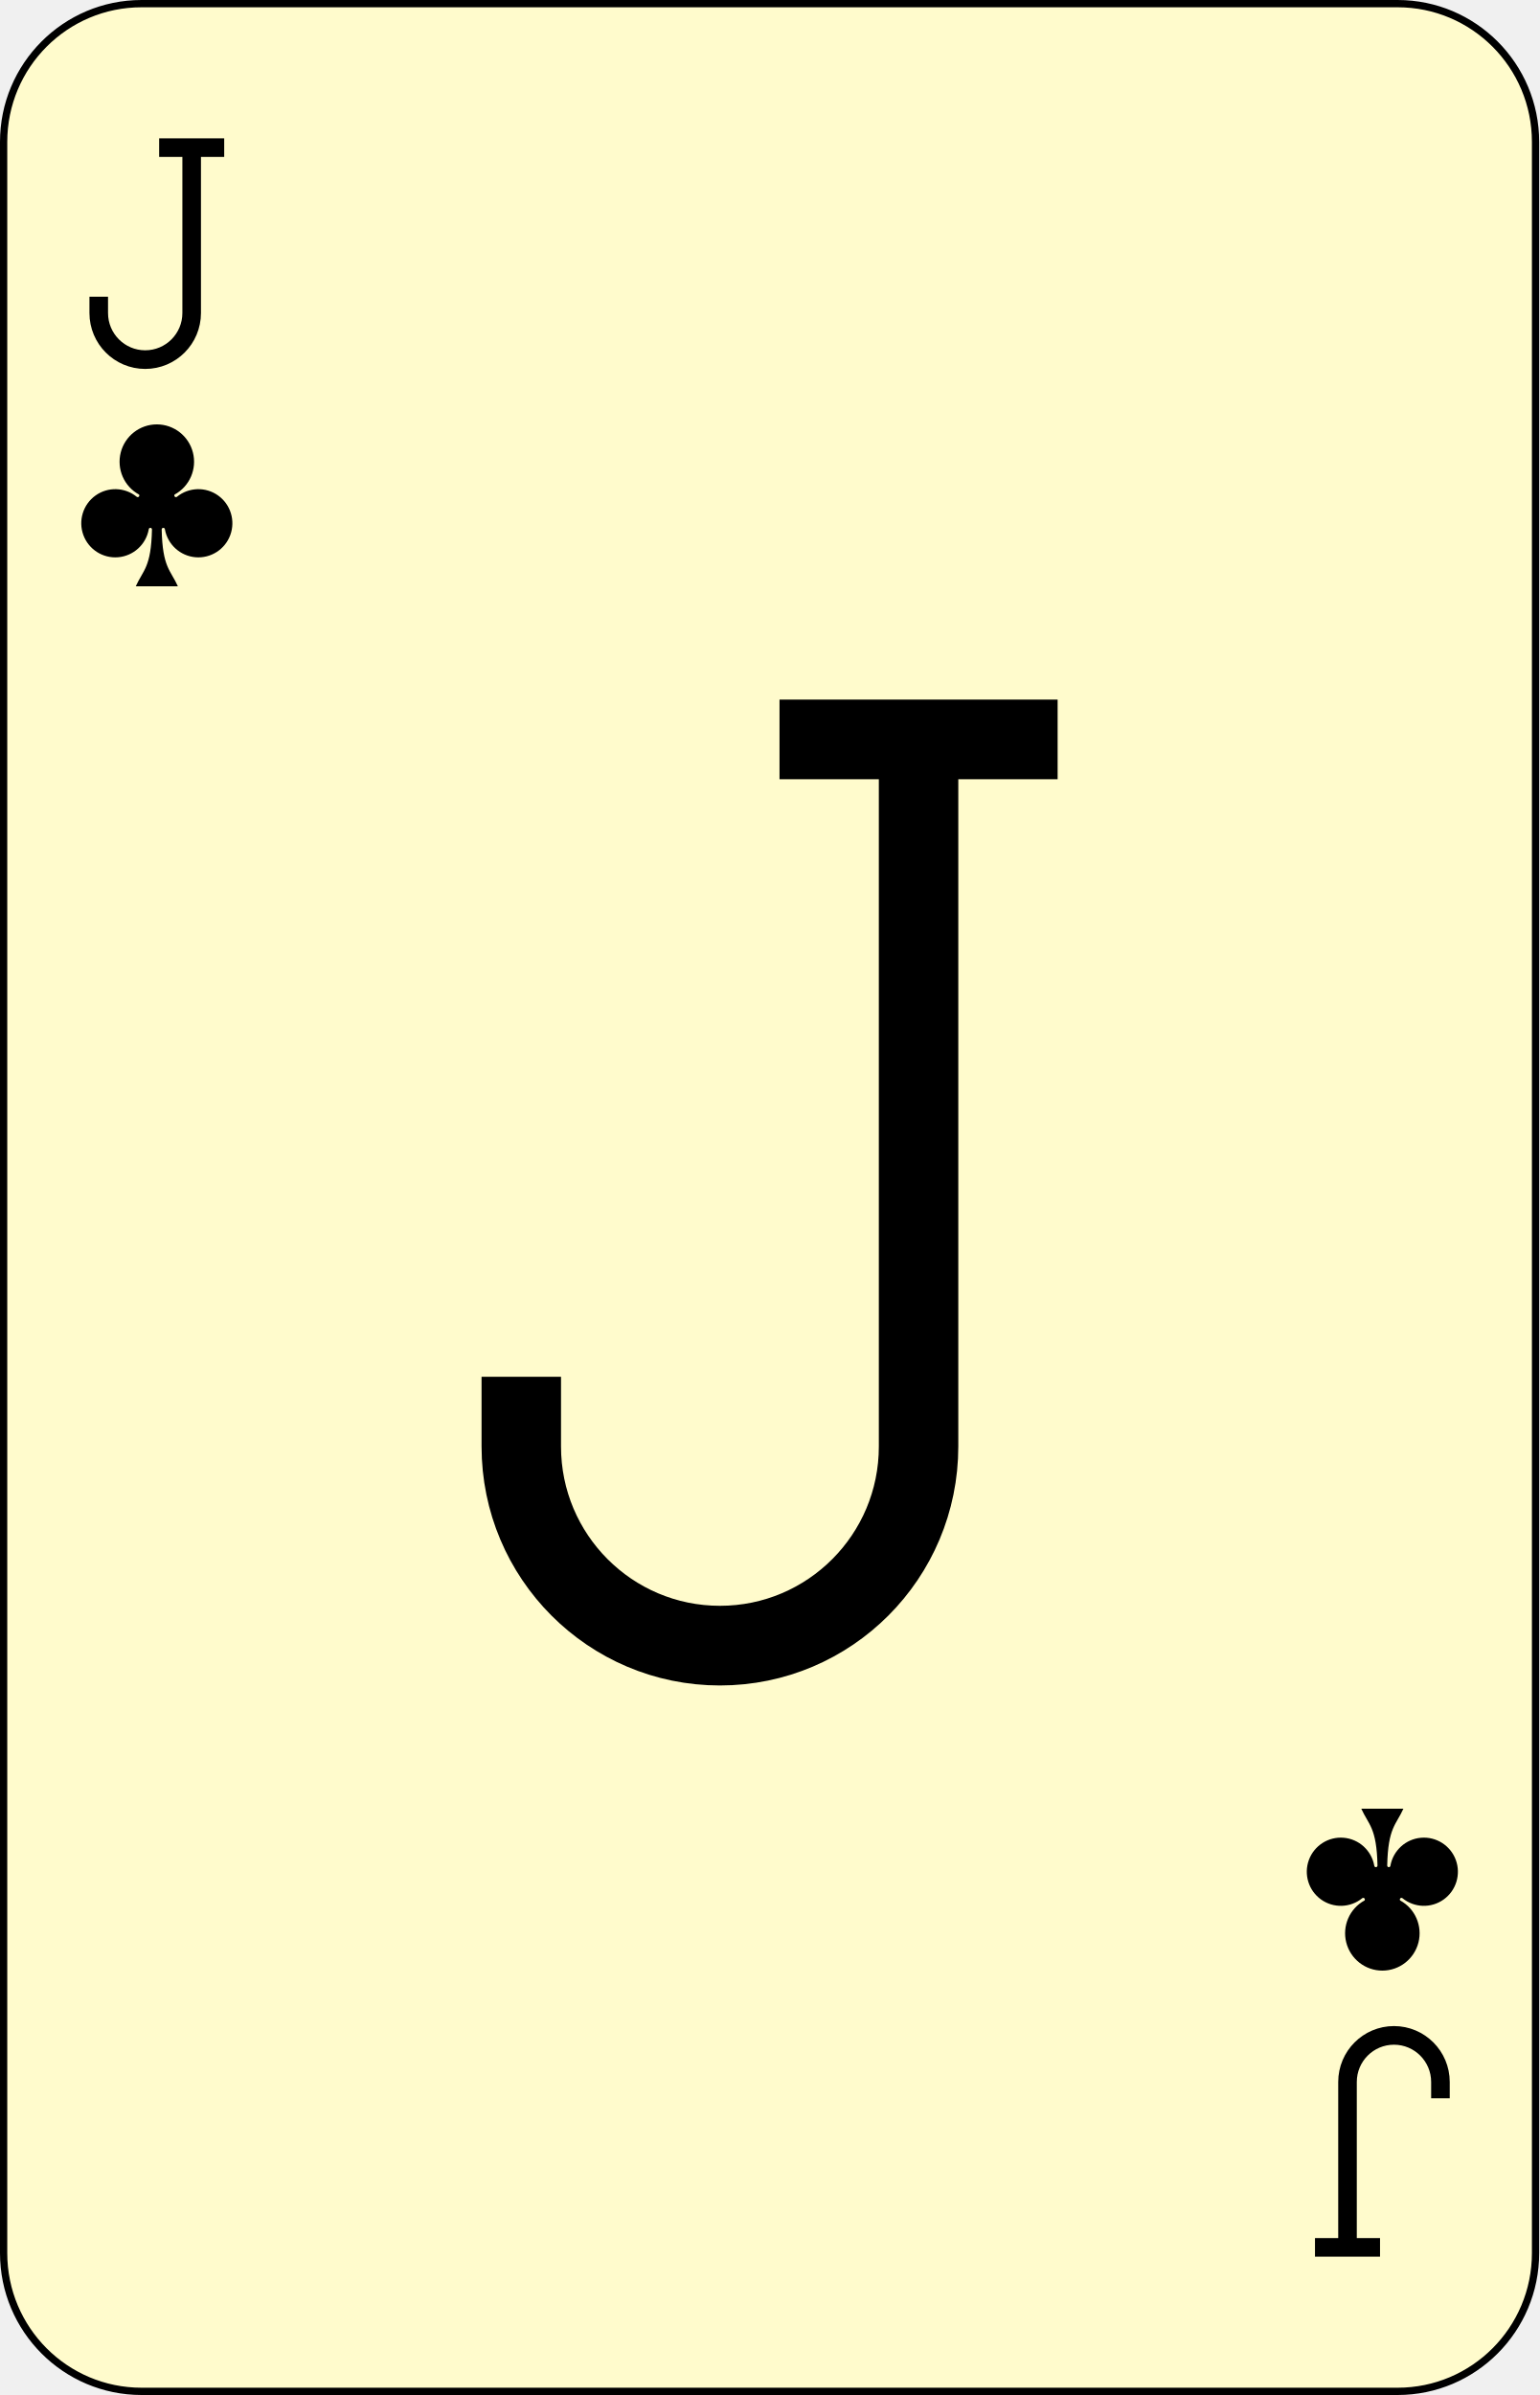
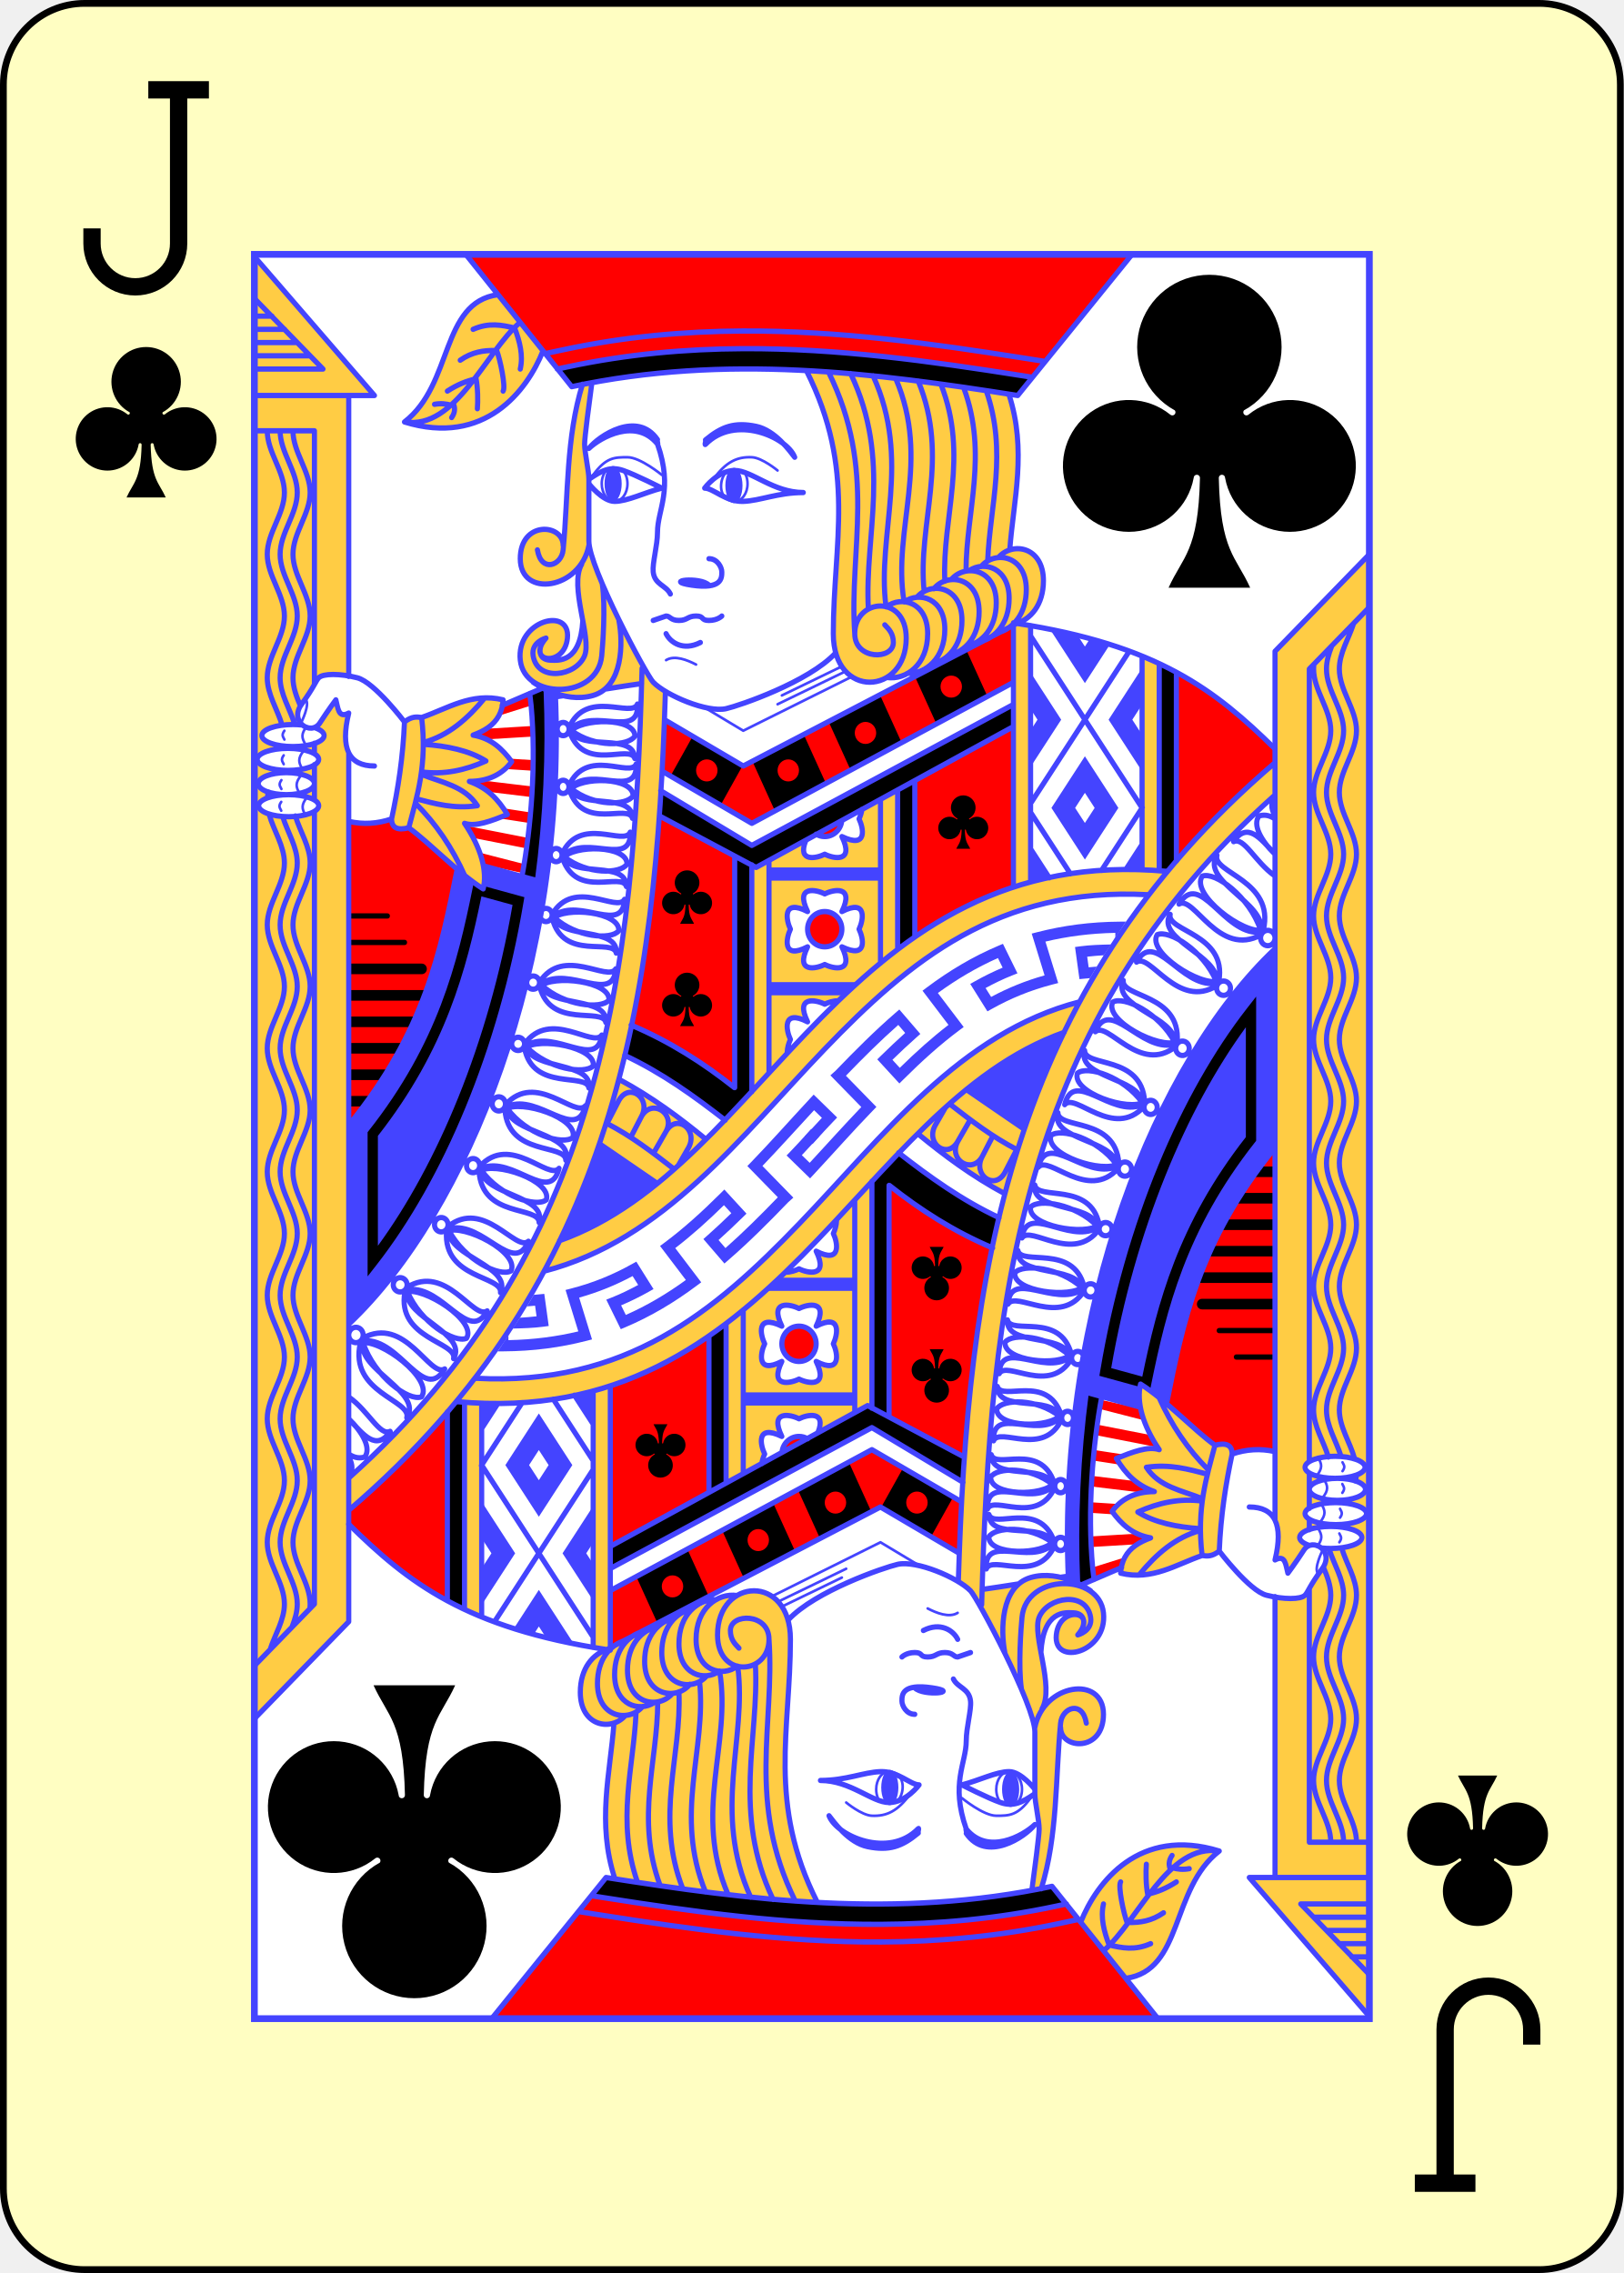
- <svg xmlns="http://www.w3.org/2000/svg" xmlns:xlink="http://www.w3.org/1999/xlink" class="card" face="JC" height="3.5in" preserveAspectRatio="none" viewBox="-106 -164.5 212 329" width="2.25in">
+ <svg xmlns="http://www.w3.org/2000/svg" xmlns:xlink="http://www.w3.org/1999/xlink" class="card" face="JC" height="3.5in" preserveAspectRatio="none" viewBox="-120 -168 240 336" width="2.5in">
  <defs>
+     <symbol id="VCJ" viewBox="-500 -500 1000 1000" preserveAspectRatio="xMinYMid">
+       <path d="M50 -460L250 -460M150 -460L150 250A100 100 0 0 1 -250 250L-250 220" stroke="black" stroke-width="80" stroke-linecap="square" stroke-miterlimit="1.5" fill="none" />
+     </symbol>
    <symbol id="SCJ" viewBox="-600 -600 1200 1200" preserveAspectRatio="xMinYMid">
      <path d="M30 150C35 385 85 400 130 500L-130 500C-85 400 -35 385 -30 150A10 10 0 0 0 -50 150A210 210 0 1 1 -124 -51A10 10 0 0 0 -110 -65A230 230 0 1 1 110 -65A10 10 0 0 0 124 -51A210 210 0 1 1 50 150A10 10 0 0 0 30 150Z" fill="black" />
    </symbol>
-     <symbol id="VCJ" viewBox="-500 -500 1000 1000" preserveAspectRatio="xMinYMid">
-       <path d="M50 -460L250 -460M150 -460L150 250A100 100 0 0 1 -250 250L-250 220" stroke="black" stroke-width="80" stroke-linecap="square" stroke-miterlimit="1.5" fill="none" />
+     <symbol id="CJ6" preserveAspectRatio="none" viewBox="0 0 1300 2000">
+       <path stroke="#44F" stroke-linecap="round" stroke-linejoin="round" stroke-width="3" fill="none" d="M524.942,513.716 570,540 696.329,478.873M61.132,535.04C54.179,543.563 55,548.227 59.572,555.454M57.437,562.749c-6.953,8.523 -6.132,13.187 -1.559,20.414M54.358,590.664c-6.953,8.523 -6.132,13.187 -1.559,20.414M61.337,615.5c-6.953,8.523 -6.132,13.187 -1.559,20.414M35,540c-3.989,5.328 -1.136,7.235 0,10M34.179,567.915c-3.989,5.328 -1.136,7.235 0,10M31.511,596.034c-3.989,5.328 -1.136,7.235 0,10M31.305,620.665c-3.989,5.328 -1.136,7.235 0,10M60,505c5,5 -5,25 -5,25M395,250c15,-20 25,-20 40,-20 15,0 40,20 40,20M535,255c15,-20 27.855,-25.694 45,-25 12.009,0.486 30,15 30,15M430.149,245.272C433.131,248.928 435,254.173 435,260c0,11.046 -6.716,20 -15,20 -8.284,0 -15,-8.954 -15,-20 0,-6.19 2.109,-11.724 5.422,-15.392M573.022,250.068C574.281,252.994 575,256.385 575,260c0,11.046 -6.716,20 -15,20 -8.284,0 -15.871,-6.052 -15.871,-17.097 0,-6.372 2.235,-12.048 5.717,-15.711M610,510l78.911,-37.135M615,500l69.819,-32.856M480,460c10.058,-6.049 25,0 35,5" />
+       <use xlink:href="#SCJ" height="75" width="75" transform="translate(504,728)scale(1,0.972)rotate(0)translate(-37,-37)" />
+       <use xlink:href="#SCJ" height="75" width="75" transform="translate(504,844)scale(1,0.972)rotate(0)translate(-37,-37)" />
+       <use xlink:href="#SCJ" height="75" width="75" transform="translate(826,643)scale(1,0.972)rotate(0)translate(-37,-37)" />
    </symbol>
+     <symbol id="CJ5" preserveAspectRatio="none" viewBox="0 0 1300 2000">
+       <path stroke="#44F" stroke-linecap="round" stroke-linejoin="round" stroke-width="6" fill="none" d="M921.558,121.325l-25.06,-3.831C790.986,101.362 682.195,86.319 569.248,86.885 501.48,87.224 432.215,93.183 361.268,107.896l-22.184,4.6M425,415c5,25 5,75 -30,85 -35,10 -70,-15 -70,-15M110,478.448V160M7.4505806e-8,1660 110,1550V565.476M109.952,1423.791C424.079,1162.69 468.218,839.167 479.238,495.464M355.727,1118.101C598.778,1034.369 691.652,666.23 1063.973,699.43M337.798,1152.659C477.381,1117.627 566.804,1000.211 664.916,900.932 763.64,801.032 867.291,716.741 1042.07,725.935M452.012,469.223C442.44,813.792 407.376,1129.21 110,1387.2M1075,473.933v213.595M1055,464.08V698.413M1035,455.46V697.397M905,420.772V711.33M885,417.693V717.28M888.351,418.243C1053.687,443.043 1120.384,493.996 1190.053,560.563M411.109,985.253c28.188,14.13 52.952,32.587 77.586,51.208M425.075,935.134c39.019,20.444 70.871,43.709 100.957,67.668M431.664,907.977c43.893,20.069 81.163,46.299 117.275,73.608M439.2,873.673c45.425,18.698 84.554,43.2 120.342,70.782M475.757,586.08 580,645 885.052,485.211M473.693,607.988 580,670 885.077,510.198M472.061,636.489 585,695 884.973,535.337M560,682.157V944.565M580,692.027V949.354M600,686.947V927.439M730,617.816V803.492M750,607.245v180.717M770,596.88v176.713M478.285,527.592 570,580 889.196,418.274M685,765a20,20 0 0 0 -20,-20 20,20 0 0 0 -20,20 20,20 0 0 0 20,20 20,20 0 0 0 20,-20v0M645,745c-15,-30 10,-25 20,-20 10,-5 35,-10 20,20 30,-15 25,10 20,20 5,10 10.599,34.355 -20,20 15,30 -10,25 -20,20 -10,5 -35,10 -20,-20 -30,15 -25,-10 -20,-20 -5,-10 -10,-35 20,-20v0M621.222,904.551C621.281,899.512 623.141,893.719 625,890c-5,-10 -10,-35 20,-20 -15,-30 10,-25 20,-20 3.933,-1.966 10.186,-3.933 15.413,-3.77M654.932,657.285C657.889,659.011 661.329,660 665,660c10.345,0 18.856,-7.855 19.894,-17.926M708.47,629.032C707.858,633.057 706.429,637.142 705,640c5,10 10.599,34.355 -20,20 15,30 -10,25 -20,20 -9.483,4.741 -32.455,9.483 -22.013,-15.623M402.493,1008.329l67.145,44.763M905.363,433.044l129.765,194.647M1035.361,626.959l-47.642,71.463M905.819,633.729l45.682,68.523M1019.995,450.008C981.781,507.328 942.838,565.743 905.982,621.026M905.55,674.789l21.318,31.977M1016.166,697.213 1035,668.963M438.925,1000.675l12.606,-23.725c12.105,-20.216 39.571,-3.424 28.547,17.131l-14.461,24.478M480.078,994.081c12.105,-20.216 37.365,-2.357 26.341,18.198l-12.107,20.494M411.109,985.253l14.081,-26.502c12.105,-20.216 37.365,-2.356 26.341,18.198M70,487.069V200H1.1920929e-6M70,566.092V554.187M70,618.432V578.407M-1.4901161e-7,1600 70,1530V631.363M2.9802322e-7,160H140L0,2.5M0,130H80L-1.1920929e-6,50M315,895a7.5,7.5 0 0 1 -7.5,7.5 7.5,7.5 0 0 1 -7.5,-7.5 7.5,7.5 0 0 1 7.5,-7.5 7.5,7.5 0 0 1 7.5,7.5v0M315,895c30,-40 80,5 90,-10M315,900c9.92,49.006 72.409,27.159 75,45M317.967,896.204C350.854,878.304 400,925 405,885M390,945C395,915 323.67,924.636 317.582,898.758 342.271,923.29 385,930 395,920M395,920c4.031,-20.98 -63.401,-33.217 -80,-20M332.448,825.126a7.46,7.5 0 0 1 -7.022,7.916 7.46,7.5 0 0 1 -7.874,-7.059 7.46,7.5 0 0 1 7.022,-7.916 7.46,7.5 0 0 1 7.874,7.059v0M332.448,825.126C359.967,783.477 412.179,825.547 421.257,810M332.732,830.118c12.637,48.359 73.452,22.978 77.039,40.641M335.463,826.158C367.105,806.409 418.565,850.22 421.257,810M409.771,870.759c3.26,-30.237 -67.029,-16.541 -74.545,-42.029 25.912,23.081 68.727,27.339 78.089,16.784M413.316,845.514c2.811,-21.176 -64.85,-29.54 -80.583,-15.396M347.101,748.305a7.124,7.5 0 0 1 -6.53,8.077 7.124,7.5 0 0 1 -7.673,-6.874 7.124,7.5 0 0 1 6.53,-8.077 7.124,7.5 0 0 1 7.673,6.874v0M347.101,748.305c25.358,-42.277 76.13,-1.433 84.456,-17.186M347.482,753.289c13.127,48.052 70.631,21.264 74.443,38.839M350.003,749.266c29.776,-20.479 79.868,22.124 81.555,-18.148M421.926,792.128c2.449,-30.304 -64.357,-14.978 -72.093,-40.284 25.246,22.473 66.216,25.734 74.922,14.964M424.755,766.808c2.218,-21.236 -62.563,-28.025 -77.273,-13.519M358.61,679.76a6.852,7.5 0 0 1 -5.624,8.638 6.852,7.5 0 0 1 -7.892,-6.155 6.852,7.5 0 0 1 5.624,-8.638 6.852,7.5 0 0 1 7.892,6.155v0M358.61,679.76C379.592,635.345 431.45,671.448 438.192,655M359.366,684.691c16.35,46.688 69.351,14.799 74.384,31.965M361.466,680.455C388.391,657.359 439.736,695.276 438.192,655M433.751,716.655c-0.032,-30.414 -62.847,-9.104 -72.245,-33.617 25.956,20.107 65.471,19.651 72.969,8.134M434.475,691.172c0.459,-21.358 -62.151,-22.264 -75.108,-6.482M366.668,602.411a6.762,7.5 0 0 1 -5.549,8.638 6.762,7.5 0 0 1 -7.788,-6.155 6.762,7.5 0 0 1 5.549,-8.638 6.762,7.5 0 0 1 7.788,6.155v0M366.668,602.411c20.705,-44.414 71.877,-8.311 78.53,-24.76M367.415,607.342c16.134,46.688 68.434,14.799 73.4,31.965M369.486,603.107c26.57,-23.096 77.235,14.821 75.712,-25.455M440.815,639.307c-0.031,-30.414 -62.016,-9.104 -71.29,-33.617 25.613,20.107 64.605,19.651 72.004,8.134M441.53,613.824c0.453,-21.358 -61.329,-22.264 -74.115,-6.482M366.798,536.693a6.924,7.5 0 0 1 -5.482,8.789 6.924,7.5 0 0 1 -8.114,-5.938 6.924,7.5 0 0 1 5.482,-8.789 6.924,7.5 0 0 1 8.114,5.938v0M366.798,536.693c20.172,-44.973 73.387,-10.296 79.819,-26.923M367.675,541.602c17.59,46.227 70.395,12.902 75.874,29.925M369.698,537.311c26.667,-23.823 79.405,12.68 76.918,-27.541M443.549,571.527c-0.732,-30.403 -63.693,-7.386 -73.751,-31.635 26.682,19.392 66.587,17.859 73.896,6.14M443.694,546.033c-0.028,-21.364 -63.293,-20.561 -76.019,-4.43M292.672,964.013a7.73,8.033 0 0 1 -8.614,6.994 7.73,8.033 0 0 1 -6.73,-8.952 7.73,8.033 0 0 1 8.614,-6.994 7.73,8.033 0 0 1 6.73,8.952v0M292.672,964.013c35.714,-38.606 81.208,15.762 93.322,1.121M292.044,969.328c3.99,53.393 70.658,38.328 71.067,57.632M295.556,965.68c35.891,-14.734 80.297,41.325 90.438,-0.546M363.111,1026.96c8.884,-31.239 -65.294,-30.31 -68.269,-58.615 22.173,29.303 65.039,42.016 76.525,32.691M371.367,1001.036c6.76,-21.777 -60.682,-43.591 -79.323,-31.708M262.606,1034.063a7.673,8.013 0 0 1 -8.611,6.894 7.673,8.013 0 0 1 -6.601,-8.994 7.673,8.013 0 0 1 8.611,-6.894 7.673,8.013 0 0 1 6.601,8.994v0M262.606,1034.063c35.786,-38.169 80.465,16.492 92.617,2.003M261.936,1039.359c3.494,53.295 69.797,38.901 70.034,58.16M265.454,1035.753c35.752,-14.356 79.338,41.981 89.769,0.313M331.971,1097.518c9.091,-31.076 -64.543,-30.852 -67.249,-59.113 21.752,29.439 64.188,42.526 75.67,33.333M340.392,1071.738c6.9,-21.658 -59.849,-44.056 -78.455,-32.38M225.491,1102.246a7.898,8.152 0 0 1 -9.769,5.591 7.898,8.152 0 0 1 -5.417,-10.083 7.898,8.152 0 0 1 9.769,-5.591 7.898,8.152 0 0 1 5.417,10.082v0M225.491,1102.246c41.975,-32.813 79.539,29.179 94.014,16.5M224.041,1107.47c-4.174,54.177 65.425,50.06 62.873,69.478M228.146,1104.392c38.486,-8.856 74.694,54.653 91.36,14.353M286.914,1176.948c13.765,-29.85 -61.243,-41.14 -59.898,-70.002 17.877,33.026 59.188,52.832 72.213,45.377M299.228,1152.323c10.167,-20.715 -54.549,-53.693 -75.187,-44.852M177.494,1171.167a8.084,8.122 0 0 1 -10.525,4.484 8.084,8.122 0 0 1 -4.463,-10.574 8.084,8.122 0 0 1 10.525,-4.484 8.084,8.122 0 0 1 4.463,10.574v0M177.494,1171.167c46.141,-27.976 77.917,37.499 93.971,26.5M175.474,1176.186c-9.891,53.225 61.377,56.663 56.757,75.625M179.973,1173.58c40.094,-4.617 70.332,62.213 91.492,24.087M232.231,1251.811c17.119,-28.087 -58.05,-47.373 -53.675,-75.823 14.756,34.651 54.74,58.735 68.774,52.755M247.329,1228.744c12.506,-19.426 -49.929,-59.087 -71.856,-52.557M126.003,1228.766a8.414,8.715 0 0 1 -11.224,4.094 8.414,8.715 0 0 1 -3.952,-11.625 8.414,8.715 0 0 1 11.224,-4.093 8.414,8.715 0 0 1 3.952,11.625v0M126.003,1228.766c49.745,-26.853 78.519,45.407 95.909,34.709M123.579,1234.005c-13.721,56.334 60.095,64.816 54.068,84.812M128.422,1231.516c41.952,-2.244 69.039,71.364 93.49,31.959M177.647,1318.817c19.603,-28.926 -57.24,-54.644 -50.853,-84.816 13.087,38.103 53.066,66.588 68.032,61.13M194.826,1295.13c14.25,-19.961 -48.045,-66.641 -71.247,-61.125M110.323,1212.531C248.864,1085.094 364.673,805.728 350.93,497.689M128.501,1363.393C136.699,1353.801 126.187,1335.136 110,1320M110,1360c7.738,5.039 13.609,4.707 18.501,3.393M110,1385c5.306,-6.524 4.355,-12.857 1.003,-19.872M110,1320c17.689,18.562 31.778,36.964 48.471,14.665M110.704,1295.793c22.171,15.196 35.716,44.344 47.538,38.425M110.313,986.836C198.985,880.847 217.434,789.003 236.453,697.044M15,200c0,24.267 20,45.733 20,70 0,24.267 -20,45.733 -20,70M17.257,634.906C22.489,653.366 35,670.807 35,690c0,24.267 -20,45.733 -20,70M16.199,609.324c-0.448,2.082 -0.786,4.178 -0.988,6.295M15,340c0,24.267 20,45.733 20,70 0,24.267 -20,45.733 -20,70 0,18.667 11.834,35.676 17.296,53.577M15,760c0,24.267 20,45.733 20,70 0,24.267 -20,45.733 -20,70 0,24.267 20,45.733 20,70 0,24.267 -20,45.733 -20,70 0,24.267 20,45.733 20,70 0,24.267 -20,45.733 -20,70 0,24.267 20,45.733 20,70 0,24.267 -20,45.733 -20,70 0,24.267 20,45.733 20,70 0,24.267 -20,45.733 -20,70 0,24.267 20,45.733 20,70 0,17.992 -10.994,34.445 -16.68,51.641M30,200c0,24.267 20,45.733 20,70 0,24.267 -20,45.733 -20,70M33.147,637.832C38.78,655.219 50,671.824 50,690c0,24.267 -20,45.733 -20,70M30,340c0,24.267 20,45.733 20,70 0,24.267 -20,45.733 -20,70 0,18.209 11.261,34.842 16.883,52.264M30,760c0,24.267 20,45.733 20,70 0,24.267 -20,45.733 -20,70 0,24.267 20,45.733 20,70 0,24.267 -20,45.733 -20,70 0,24.267 20,45.733 20,70 0,24.267 -20,45.733 -20,70 0,24.267 20,45.733 20,70 0,24.267 -20,45.733 -20,70 0,24.267 20,45.733 20,70 0,24.267 -20,45.733 -20,70 0,24.267 20,45.733 20,70 0,8.743 -2.596,17.123 -5.918,25.401M45,200c0,24.267 20,45.733 20,70 0,24.267 -20,45.733 -20,70M47.774,636.652C53.267,654.469 65,671.413 65,690c0,24.267 -20,45.733 -20,70M45,340c0,24.267 20,45.733 20,70 0,24.267 -20,45.733 -20,70 0,11.029 4.131,21.479 8.638,31.876M45,760c0,24.267 20,45.733 20,70 0,24.267 -20,45.733 -20,70 0,24.267 20,45.733 20,70 0,24.267 -20,45.733 -20,70 0,24.267 20,45.733 20,70 0,24.267 -20,45.733 -20,70 0,24.267 20,45.733 20,70 0,24.267 -20,45.733 -20,70 0,24.267 20,45.733 20,70 0,24.267 -20,45.733 -20,70 0,24.267 20,45.733 20,70 0,1.502 -0.077,2.993 -0.22,4.475M9.747479e-5,115H64.039M3.2732335e-4,100H48.851M-3.7619512e-4,85 35.304,85M3.2874958e-5,70H20.525M140,580c-29.951,-0.016 -40.027,-19.94 -30,-60 -12.409,6.549 -12.465,-6.157 -15,-15 0,0 -8.695,11.232 -18.695,26.232C66.305,546.232 40,530 55,510c15,-20 16.464,-26.464 20,-30 5,-5 25,-5 45,0 20,5 55,50 55,50 -1.704,40.187 -7.501,76.003 -15,110 -16.58,5.561 -33.036,6.416 -49.377,2.902M71.373,536.894c6.157,2.24 9.933,5.263 9.933,8.591 0,6.904 -16.254,12.5 -36.305,12.5 -20.051,0 -36.305,-5.596 -36.305,-12.5 0,-6.904 16.254,-12.5 36.305,-12.5 3.53,0 6.943,0.173 10.17,0.497M75,572.5A35.858,12.5 0 0 1 39.142,585 35.858,12.5 0 0 1 3.284,572.5 35.858,12.5 0 0 1 39.142,560 35.858,12.5 0 0 1 75,572.5v0M70,600A32.742,12.5 0 0 1 37.258,612.5 32.742,12.5 0 0 1 4.516,600 32.742,12.5 0 0 1 37.258,587.5 32.742,12.5 0 0 1 70,600v0M75,625A35,12.5 0 0 1 40,637.5 35,12.5 0 0 1 5,625 35,12.5 0 0 1 40,612.5 35,12.5 0 0 1 75,625v0M175,530c9.012,-6.7 14.397,-5.617 20,-5 6.602,53.925 -5.186,88.42 -15,125 -13.357,3.344 -19.993,-0.02 -20,-10M195,525c30,-10 58.099,-28.711 95,-20 -0.465,7.087 -2.195,12.971 -4.912,17.916C278.989,534.014 267.914,540.382 255,545c21.582,3.661 34.214,15.941 45,30 -10.033,13.449 -26.229,22.431 -49.384,22.463C271.315,604.685 284.062,617.311 295,635c-18.492,7.153 -37.007,14.354 -50,10 19.289,27.697 26.761,54.112 21.773,74.31C237.075,701.195 205.063,667.576 180,650M268.591,502.865c-19.968,23.703 -42.549,42.82 -71.627,50.534l0.314,2.014c27.151,1.82 53.022,6.851 72.722,18.898 -24.548,10.717 -49.297,15.727 -74.99,12.402l-0.156,2.753C218.159,598.765 244.968,602.452 260,625c-27.967,3.853 -49.066,-2.197 -70.957,-7.729l-1.28,4.911c23.946,23.099 43.122,50.723 57.776,82.638M409.668,492.691c15.885,-2.427 31.2,-4.718 41.922,-6.162M340.523,503.13c2.789,-0.3 10.017,-1.362 19.685,-2.832M288.81,511.329l47.735,-19.89 3.637,2.778C343.136,565.525 339.937,637.433 330,710l-62.98,-16.795M321.054,497.738c0.589,4.567 1.12,9.137 1.594,13.711 6.125,64.647 0.077,137.84 -10.709,193.962M643.803,132.176C701.96,244.697 675,327.057 675,430c0,75 85,70 85,5 0,-50 -60,-45.311 -60,-5 0,30 45,30 45,10 0,-10 -5,-15 -10,-20M669.34,133.266C726.4,245.602 693.068,334.167 700,430M695.19,135.073c48.26,98.566 16.053,183.258 20.658,266.387M721.351,137.594c45.155,96.517 4.146,179.666 15.029,261.376M747.735,140.737c41.294,93.23 -4.038,170.597 9.712,252.602M773.953,143.54c37.352,87.708 -1.183,161.463 6.958,238.512M800.409,147.046c33.11,81.81 1.072,151.58 4.616,223.483M827.096,151.351c28.605,75.469 2.72,140.801 2.651,207.295M853.334,154.703c24.951,69.449 4.407,130.388 1.698,191.728M879.702,158.639c21.365,63.523 5.329,120.003 1.027,176.354M737.198,479.634C760.06,482.813 785,465.209 785,430c0,-35.779 -30.724,-43.554 -48.2,-30.312M761.394,474.984C783.006,475.603 805,458.064 805,425c0,-35.174 -29.693,-43.284 -47.303,-30.966M789.49,464.367C808.171,460.965 825,443.922 825,415c0,-38.859 -36.24,-44.685 -52.39,-26.43M809.418,454.38C828.128,451.009 845,433.959 845,405c0,-39.224 -36.924,-44.792 -52.84,-25.909M829.835,444.303C848.378,440.754 865,423.744 865,395c0,-39 -36.504,-44.727 -52.566,-26.23M846.344,438.983C864.27,434.82 880,417.962 880,390c0,-34.529 -28.614,-42.977 -46.321,-31.623M867.705,428.641C885.059,423.957 900,407.252 900,380c0,-39.087 -36.667,-44.753 -52.673,-26.106M887.601,418.669C904.999,414.024 920,397.306 920,370c0,-38.91 -36.337,-44.701 -52.455,-26.357M393.488,145.734C390.692,165.756 385,207.455 385,215c0,10 5,30 5,40v70c0,30 67.094,152.094 75,160 15,15 63.177,34.874 85,30 15.768,-3.522 96.225,-30.183 127.661,-63.115M382.576,147.228C363.268,207.665 366.103,272.149 360,335c-1.733,17.844 -25.582,26.283 -30,0M390,330c-10,50 -80,60 -80,15 0,-43.271 50,-40 50,-15M381.642,351.232c-15,25 12.013,83.236 3.358,103.768 -9.923,23.54 -55,30 -60,0 -2.599,-15.596 15,-20 15,-20M382.947,415C380.073,463.281 354.797,460.347 345,460 330.009,459.469 330,445 340,435M405.624,373.525c4.031,25.81 0.439,70.852 -0.624,81.475 -5,50 -90,50 -95,5 -5,-45 58.774,-61.204 55,-25 -3.544,33.995 -49.455,27.568 -25,0M480,430c5,10 20,20 40,10M465,415l15,-5c5,0 5,5 15,5 10,0 10,-5 20,-5 10,0 5,5 15,5 10,0 15,-5 15,-5M390,220c11.318,-14.134 56.376,-43.415 80,-10 -1.399,-1.496 1.277,6.539 0,5 -25.008,-30.136 -66.371,-7.783 -80,5v0M630,230c-5.438,-6.79 -22.697,-30.539 -45,-35 -25,-5 -40,0 -59.073,15.401 1.399,-1.496 -1.412,6.416 0,5C560.27,180.947 621.088,207.036 630,230v0M470,215c18.673,51.658 0,74.505 0,100 0,15 -6.095,35.06 -5,45 1.595,14.471 15,15 20,25M530,375c-10,-10 -55,-5 -20,0 35,5 35,-7.929 35,-15 0,-5 -5,-15 -15,-15M525,265c0,0 15,-20 35,-20 20,0 45,25 80,25 -30,0 -50.011,9.323 -70,10 -20.501,0.695 -35,-15 -45,-15M390,255c15,-10 25,-15 40,-10 15,5 45,20 45,20M475,265c-20,5 -40,15 -55,15 -14.142,0 -30,-20 -30,-20M246.471,5.6251884e-5 370,150c180.66,-37.466 351.908,-15.7 520,10L1023.334,-3.2305717e-4M906.793,139.3l-13.317,-2.036C788.176,121.164 680.547,106.362 569.412,106.902c-66.681,0.324 -134.623,6.172 -204.082,20.576l-12.231,2.537M284.046,45.688C216.752,54.57 232.09,147.182 175,190c93.311,27.993 143.088,-35.437 161.516,-80.608M175,190c59.989,9.229 94.425,-79.494 134.753,-112.881M310,130c3.622,-15.522 -0.587,-31.178 -6.695,-46.867M255,85c18.364,-7.903 33.498,-4.91 48.503,-1.481M240,120c13.663,-9.296 27.374,-11.325 41.122,-10.975M290,155c3.267,-4.481 -3.393,-36.023 -7.714,-46.574M225,155c11.905,-7.533 22.973,-11.691 33.555,-13.886M260,175c0.69,-8.732 0.615,-23.442 -1.616,-34.617M210,170c7.27,-1.286 13.646,-0.613 19.568,1.056M230,185c4.485,-6.253 3.934,-11.496 1.8,-16.426" />
+     </symbol>
+     <symbol id="CJ4" preserveAspectRatio="none" viewBox="0 0 1300 2000">
+       <path fill="black" d="M585,695 472.144,635.82c0.731,-9.553 1.333,-18.454 1.721,-27.602L580,670 885.039,509.676l-0.052,25.052zM439.549,873.41c-2.199,11.53 -4.911,23.275 -7.841,34.769 43.85,19.867 81.12,46.098 116.906,73.455 10.373,-10.761 21.013,-21.807 31.527,-32.624l-0.117,-256.779 -20.258,-10.249 0.006,262.529C523.754,916.873 484.625,892.371 439.549,873.41ZM750.265,787.769l-0.604,-180.377 20.091,-10.554 0.412,176.779c-6.544,4.531 -13.14,9.182 -19.899,14.152zM1075.185,473.913c-6.31,-3.433 -13.043,-6.744 -20.117,-9.89l-0.189,234.525c2.932,0.357 6.003,0.605 9.371,1.009 3.682,-3.877 7.134,-7.871 10.693,-11.942zM330,710c10.133,-73.998 13.259,-147.311 10,-220l-18.949,7.817c0.592,4.488 1.123,9.058 1.597,13.631 6.125,64.647 0.077,137.84 -10.633,193.869zM110.427,966h16.215l9.031,-12h-25.041zM110.222,936h38.588L155,924h-45.599zM110.304,876h72.578l4.926,-12h-78.084zM110.427,906h56.65l6.158,-12h-63.013zM110.304,846h85.714l4.516,-12h-90.23zM110.885,816H195c3.347,0.047 6.085,-2.653 6.085,-6 0,-3.347 -2.739,-6.047 -6.085,-6h-84.696zM110.014,783H175c4.057,0.057 4.057,-6.057 0,-6h-64.986zM110.014,753H155c4.057,0.057 4.057,-6.057 0,-6h-45.567zM255.631,712.936l-1.301,6.197C236.571,803.793 214.141,893.827 133.34,993.469L132,995.121v163.473l10.682,-13.32c76.408,-95.292 141.945,-241.845 171.152,-411.162l0.934,-5.404zm9.094,14.846L301,737.455C273.075,894.628 213.409,1031.523 144,1123.869V999.309c79.262,-98.449 103.144,-188.695 120.725,-271.527zM754.336,552.862l-25.055,-53.688 -59.849,30.324 25.747,55.172M712.5,530c6.904,0 12.5,5.596 12.5,12.5 0,6.904 -5.596,12.5 -12.5,12.5 -6.904,0 -12.5,-5.596 -12.5,-12.5 0,-6.904 5.596,-12.5 12.5,-12.5zM770.068,478.361l25.159,53.913 59.387,-31.313 -24.425,-52.34zM812.5,477.5c6.904,0 12.5,5.596 12.5,12.5 0,6.904 -5.596,12.5 -12.5,12.5 -6.904,0 -12.5,-5.596 -12.5,-12.5 0,-6.904 5.596,-12.5 12.5,-12.5zM580.725,574.767l26.03,55.778 59.723,-30.594 -26.014,-55.745zM622.5,572.5c6.904,0 12.5,5.596 12.5,12.5 0,6.904 -5.596,12.5 -12.5,12.5 -6.904,0 -12.5,-5.596 -12.5,-12.5 0,-6.904 5.596,-12.5 12.5,-12.5zM510.928,546.504l-25.942,45.228 58.425,32.917 25.905,-45.162zm26.793,31.301c3.974,5.645 2.619,13.443 -3.026,17.417 -5.645,3.974 -13.443,2.619 -17.417,-3.026 -3.974,-5.645 -2.619,-13.443 3.026,-17.417 5.645,-3.974 13.443,-2.619 17.417,3.026zM906.793,139.3l-13.317,-2.036C788.176,121.164 680.547,106.362 569.412,106.902c-66.681,0.324 -134.623,6.172 -204.082,20.576l-12.119,2.405L370,150c180.66,-37.466 351.908,-15.7 520,10L906.937,139.675 1040,-20" />
+     </symbol>
+     <symbol id="CJ3" preserveAspectRatio="none" viewBox="0 0 1300 2000">
+       <path fill="#44F" d="M599.754,695h130.337l-0.205,15H600.164ZM599.754,825h103.859l-15.189,15h-87.849zM905.094,474.104l-0.1,41.316 8.055,12.08 -8.111,12.168 -0.1,41.611 35.854,-53.779zM1034.615,469.539 995.975,527.5 1035,586.037 1034.863,544.369 1023.617,527.5 1034.752,510.799ZM927.453,424.717l40.881,61.32 29.141,-43.711 -23.674,-5.953 -5.467,8.201 -7.668,-11.506zM968.334,568.963 929.309,627.5 968.334,686.037 987.846,656.77 1007.357,627.5 987.846,598.23Zm0,41.463 0.375,0.562 11.006,16.512 -11.006,16.512 -0.375,0.562L956.951,627.5ZM904.986,711.417c6.917,-1.744 13.964,-3.413 21.508,-4.781l-21.22,-31.594zM1016.282,697.266 1035,668.943l0.136,28.572c-6.24,-0.106 -12.531,-0.21 -18.854,-0.249zM355.942,1117.82c17.996,-36.037 33.178,-72.46 46.355,-109.484l67.413,44.868c-34.97,27.774 -72.264,50.526 -113.768,64.617zM998.835,782.289c-12.064,0.257 -24.521,0.617 -35.749,2.09l-6.264,0.822 5.176,36.404 5.926,-0.549c2.12,-0.196 4.247,-0.385 6.382,-0.564l7.837,-13.064c-3.163,0.24 -6.295,0.505 -9.424,0.771l-1.711,-12.023c6.353,-0.703 12.818,-1.261 19.418,-1.62l25.792,-38.153 -6.244,0.031c-35.369,0.173 -67.446,4.464 -97.201,11.936l-6.443,1.617 15.004,47.361c-22.248,6.063 -42.873,14.283 -62.326,24.422l-6.484,-10.062c10.007,-5.255 20.196,-10.129 30.734,-14.184l6.453,-2.482 -16.92,-33.457 -5.346,2.197c-29.992,12.327 -57.417,28.353 -83.215,47.127L779,834.713l30.283,38.77c-19.261,14.385 -37.967,30.71 -56.785,48.676l-8.586,-9.092c9.248,-8.733 18.515,-17.2 27.775,-25.191l4.789,-4.133 -24.512,-27.721 -4.666,3.934c-23.766,20.027 -46.627,42.187 -69.652,65.48l-6.053,5.275 36.041,35.895c-19.627,19.928 -39.408,41.356 -60.193,63.215l-9.139,-8.662c5.407,-5.58 10.742,-11.155 15.857,-16.631l4.268,-4.566 -9.135,-8.533 -4.266,4.566c-6.536,6.996 -13.086,13.999 -20.012,20.99l-4.496,4.539 27.387,25.959 4.301,-4.496c24.08,-25.18 46.478,-49.853 68.615,-72.064l4.412,-4.428 -35.529,-35.387c20.304,-20.457 40.44,-39.891 61.051,-57.586l8.035,9.088c-9.373,8.221 -18.736,16.745 -28.057,25.664l-4.486,4.293 25.793,27.316 4.547,-4.398c21.802,-21.086 43.159,-39.847 65.184,-55.799l5.25,-3.803 -30.105,-38.541c21.998,-15.54 45.136,-28.915 70.021,-39.631l5.494,10.865c-10.953,4.536 -21.63,9.585 -31.916,15.238l-5.875,3.229 20.051,31.104 5.096,-2.771c21.955,-11.94 45.269,-21.298 70.961,-27.719l6.451,-1.611 -14.881,-46.979c25.176,-5.853 52.104,-9.35 81.473,-9.92l0.029,5.027M-10,1670 110,1550M340,490c3.259,72.689 0.133,146.002 -10,220l-63.003,-16.796c1.771,9.448 1.717,18.248 -0.224,26.106 -10.168,-6.202 -20.607,-14.221 -30.633,-22.529 -18.706,92.222 -37.156,184.066 -125.984,289.528l0.005,225.474C248.841,1085.098 364.64,805.808 350.936,497.821M428.258,260a10,20 0 0 1 -10,20 10,20 0 0 1 -10,-20 10,20 0 0 1 10,-20 10,20 0 0 1 10,20zM569.129,262.032a10,20 0 0 1 -10,20 10,20 0 0 1 -10,-20 10,20 0 0 1 10,-20 10,20 0 0 1 10,20z" />
+     </symbol>
+     <symbol id="CJ2" preserveAspectRatio="none" viewBox="0 0 1300 2000">
+       <path fill="red" d="M246.471 0L370 150C550.66 112.534 721.908 134.3 890 160L1023.334 0L246.471 0zM884.787 420.898L570 580L478.186 527.742C477.311 547.675 476.399 567.389 475.531 586.553L580 645L885.053 485.211L885 484.4L884.787 420.898zM1075.055 473.844L1075.32 687.189C1109.08 648.912 1146.956 612.04 1189.938 576.455L1190.027 559.941C1155.227 527.288 1121.143 497.912 1075.055 473.844zM320.646 499.514L289.023 509.168L284.645 523.051L322.646 511.449L320.646 499.514zM324.117 534.629L270.094 537.807L259.85 544.922L270.727 549.791L325.303 546.582L324.117 534.629zM884.986 535.115L770.229 596.584L769.914 773.785C804.764 750.445 842.746 730.781 885.102 717.271L884.986 535.115zM297.209 571.627C296.62 574.304 294.729 582.004 293.547 583.42L325.326 585.406L325.334 573.385L297.209 571.627zM293.547 583.42L292.908 583.381C293.076 583.756 293.296 583.72 293.547 583.42zM257.619 594.891C251.588 594.981 268.515 606.482 272.211 609.242L324.252 615.365L324.727 603.338L263.561 596.143C260.639 595.249 258.736 594.874 257.619 594.891zM290.627 627.969C303.058 631.627 278.648 639.283 284.449 639.176L321.365 644.721L322.834 632.807L290.627 627.969zM472.061 636.488C466.166 717.611 456.427 797.028 439.416 874.025C484.625 892.37 523.754 916.873 559.771 944.51L559.783 681.676L472.061 636.488zM160 640C143.42 645.561 126.963 646.415 110.311 642.5L110.156 986.6C198.984 880.847 217.435 789.003 236.426 697.018C216.343 680.41 196.64 661.669 180 650C166.643 653.344 160.007 649.98 160 640zM684.895 642.074L654.932 657.285C657.889 659.011 661.329 660 665 660C675.345 660 683.857 652.145 684.895 642.074zM247.631 647.906L254.496 661.428L318.041 673.523L318.938 661.48L247.631 647.906zM262.609 678.219L266.17 691.477L313.281 701.51L315.637 691.475L262.609 678.219zM665 745A20 20 0 0 0 645 765A20 20 0 0 0 665 785A20 20 0 0 0 685 765A20 20 0 0 0 665 745z" />
+     </symbol>
+     <symbol id="CJ1" preserveAspectRatio="none" viewBox="0 0 1300 2000">
+       <path fill="#FC4" d="M0,2.5V1660l110,-110 -0.018,-126.234c105.296,-87.528 180.255,-182.163 233.801,-282.25 -1.872,3.513 -3.775,7.049 -5.742,10.635 139.339,-34.523 228.763,-151.939 326.875,-251.219 98.724,-99.899 202.374,-184.191 377.621,-174.982 7.526,-8.934 14.813,-17.827 21.885,-26.592 -4.277,-0.38 -8.507,-0.689 -12.711,-0.965 1.155,0.06 2.313,0.123 3.467,0.182l-0.381,-234.674c-6.481,-3.039 -12.977,-5.812 -19.758,-8.469l0.096,242.092c0.691,0.036 1.383,0.073 2.074,0.109 -159.047,-6.045 -265.297,63.26 -356.08,148.363 22.003,-20.658 44.856,-40.363 69.137,-58.227l-0.137,-180.627c-13.882,7.38 -27.815,14.802 -41.711,22.193 -0.636,3.926 -2.025,7.877 -3.418,10.664 5,10 10.599,34.355 -20,20 15,30 -10,25 -20,20 -9.483,4.741 -32.455,9.483 -22.014,-15.623l29.811,-16.09C643.528,663.861 614.288,679.411 585,695l-5.035,-2.801 0.258,256.52c-29.078,30.451 -58.047,60.053 -88.42,86.33 11.695,-10.162 23.153,-20.849 34.416,-31.988 -30.273,-24.218 -62.124,-47.482 -101.275,-67.924 -6.813,24.55 -14.315,48.867 -22.598,73.062l67.293,44.893 0.184,0.16c-34.985,27.602 -72.212,50.297 -113.846,64.631 95.578,-192 116.201,-403.263 123.262,-622.42 -17.428,-7.747 -13.268,-13.828 -27.006,-26.035 0.041,-0.67 0.071,-1.285 0.117,-1.984C431.014,428.206 390,348.455 390,325v-70c0,-10 -5,-30 -5,-40 0,-10 10,-80 10,-80l-10,5C363.674,200.667 366.173,265.689 360.268,329.611 360,304.999 310,301.729 310,345c0,37.916 49.696,36.786 71.482,5.906 -8.809,15.273 -2.759,42.101 1.586,64.871C380.073,463.281 354.797,460.347 345,460 338.205,459.759 334.498,456.651 333.396,452.396 337.372,463.072 362.419,459.759 365,435c3.774,-36.204 -60,-20 -55,25 1.226,11.03 7.257,19.357 15.369,24.953 0,0 34.631,25.047 69.631,15.047 5.769,-1.648 10.586,-4.383 14.627,-7.611 15.899,-2.121 31.18,-4.404 41.859,-5.875C441.169,824.334 402.388,1133.537 110,1387.199l-0.021,15.73 -0.119,-838.238c-4.802,-9.885 -4.813,-24.568 -0.006,-44.078v-0.541C97.595,526.439 97.524,513.807 95,505c0,0 -8.695,11.232 -18.695,26.232 -1.838,2.756 -4.227,4.45 -6.809,5.268l1.877,0.395c6.157,2.24 9.932,5.263 9.932,8.59 0,6.904 -16.254,12.5 -36.305,12.5 -20.051,0 -36.305,-5.596 -36.305,-12.5 0,-6.904 16.254,-12.5 36.305,-12.5 3.53,0 6.943,0.173 10.17,0.496l1.066,0.225C50.314,529.013 47.518,519.976 55,510c15,-20 16.464,-26.464 20,-30 4.147,-4.147 18.62,-4.842 34.848,-2.109L109.803,160H140ZM284.047,45.688C216.752,54.569 232.09,147.182 175,190 268.311,217.993 318.087,154.564 336.516,109.393ZM640,125c63.111,116.225 35,199.881 35,305 0,39.694 23.81,56.979 46.227,54.82 43.937,-3.506 110.424,-43.307 166.375,-66.15C905,414.024 920,397.306 920,370 920,360 915,329.999 880.729,334.992 885.775,268.892 906.967,202.614 865,125Zm249.127,293.311 -4.094,2.037 0.08,296.918c6.692,-2.108 13.377,-4.054 20.031,-5.891l-0.412,-290.592c-5.307,-0.83 -10.441,-1.647 -15.605,-2.473zM340,435c-2.607,2.939 -4.409,5.635 -5.553,8.07C335.618,440.293 337.494,437.506 340,435Zm-69.898,67.754C242.496,502.999 219.375,516.875 195,525c-5.603,-0.617 -10.988,-1.7 -20,5 -1.704,40.187 -7.501,76.003 -15,110 0.007,9.98 6.643,13.344 20,10 25.063,17.576 57.075,51.196 86.773,69.311C271.761,699.112 264.289,672.697 245,645c12.993,4.354 31.508,-2.847 50,-10C284.062,617.311 271.314,604.685 250.615,597.463 273.77,597.431 289.967,588.449 300,575c-10.786,-14.059 -23.418,-26.339 -45,-30 18.668,-6.676 33.492,-17.007 35,-40 -6.919,-1.633 -13.528,-2.303 -19.898,-2.246zM39.143,560A35.858,12.5 0 0 1 75,572.5 35.858,12.5 0 0 1 39.143,585 35.858,12.5 0 0 1 3.283,572.5 35.858,12.5 0 0 1 39.143,560Zm-1.885,27.5A32.742,12.5 0 0 1 70,600 32.742,12.5 0 0 1 37.258,612.5 32.742,12.5 0 0 1 4.516,600 32.742,12.5 0 0 1 37.258,587.5ZM40,612.5A35,12.5 0 0 1 75,625 35,12.5 0 0 1 40,637.5 35,12.5 0 0 1 5,625 35,12.5 0 0 1 40,612.5ZM650.322,721.221C655.391,721.25 661.25,723.125 665,725c10,-5 35,-10 20,20 30,-15 25,10 20,20 5,10 10.599,34.355 -20,20 15,30 -10,25 -20,20 -10,5 -35,10 -20,-20 -30,15 -25,-10 -20,-20 -5,-10 -10,-35 20,-20 -9.375,-18.75 -3.125,-23.828 5.322,-23.779zm0,125C655.391,846.25 661.25,848.125 665,850c3.933,-1.966 10.187,-3.932 15.414,-3.77l-14.746,14.529c0.951,-0.927 1.915,-1.84 2.869,-2.764 -4.868,4.706 -9.696,9.448 -14.488,14.221 0.146,-0.145 0.29,-0.292 0.436,-0.438l-33.262,32.771C621.282,899.512 623.141,893.719 625,890c-5,-10 -10,-35 20,-20 -9.375,-18.75 -3.125,-23.828 5.322,-23.779z" />
+     </symbol>
+     <rect id="XCJ" width="164.8" height="260.8" x="-82.4" y="-130.4" />
  </defs>
-   <rect width="211" height="328" x="-105.5" y="-164" rx="19" ry="19" fill="#fffbcc" stroke="black" />
-   <use xlink:href="#VCJ" height="136.8" width="136.8" x="-68.4" y="-68.4" />
-   <use xlink:href="#VCJ" height="32" width="32" x="-100.4" y="-145.5" />
-   <use xlink:href="#SCJ" height="26.769" width="26.769" x="-97.784" y="-108.5" />
+   <rect width="239" height="335" x="-119.5" y="-167.5" rx="12" ry="12" fill="#fffec2" stroke="black" />
+   <use xlink:href="#XCJ" width="164.8" height="260.8" stroke="none" fill="white" />
+   <use width="164.8" height="260.8" x="-82.4" y="-130.4" xlink:href="#CJ1" />
+   <use transform="rotate(180)" width="164.8" height="260.8" x="-82.4" y="-130.4" xlink:href="#CJ1" />
+   <use width="164.8" height="260.8" x="-82.4" y="-130.4" xlink:href="#CJ2" />
+   <use transform="rotate(180)" width="164.8" height="260.8" x="-82.4" y="-130.4" xlink:href="#CJ2" />
+   <use width="164.8" height="260.8" x="-82.4" y="-130.4" xlink:href="#CJ3" />
+   <use transform="rotate(180)" width="164.8" height="260.8" x="-82.4" y="-130.4" xlink:href="#CJ3" />
+   <use width="164.8" height="260.8" x="-82.4" y="-130.4" xlink:href="#CJ4" />
+   <use transform="rotate(180)" width="164.8" height="260.8" x="-82.4" y="-130.4" xlink:href="#CJ4" />
+   <use width="164.8" height="260.8" x="-82.4" y="-130.4" xlink:href="#CJ5" />
+   <use transform="rotate(180)" width="164.8" height="260.8" x="-82.4" y="-130.4" xlink:href="#CJ5" />
+   <use width="164.8" height="260.8" x="-82.4" y="-130.4" xlink:href="#CJ6" />
+   <use transform="rotate(180)" width="164.8" height="260.8" x="-82.4" y="-130.4" xlink:href="#CJ6" />
+   <use xlink:href="#VCJ" height="32" width="32" x="-114.4" y="-156" />
+   <use xlink:href="#SCJ" height="26.769" width="26.769" x="-111.784" y="-119" />
+   <use xlink:href="#SCJ" height="55.68" width="55.68" x="30.915" y="-132.16" />
  <g transform="rotate(180)">
-     <use xlink:href="#VCJ" height="32" width="32" x="-100.4" y="-145.5" />
-     <use xlink:href="#SCJ" height="26.769" width="26.769" x="-97.784" y="-108.5" />
+     <use xlink:href="#VCJ" height="32" width="32" x="-114.4" y="-156" />
+     <use xlink:href="#SCJ" height="26.769" width="26.769" x="-111.784" y="-119" />
+     <use xlink:href="#SCJ" height="55.68" width="55.68" x="30.915" y="-132.16" />
  </g>
+   <use xlink:href="#XCJ" stroke="#44F" fill="none" />
</svg>
